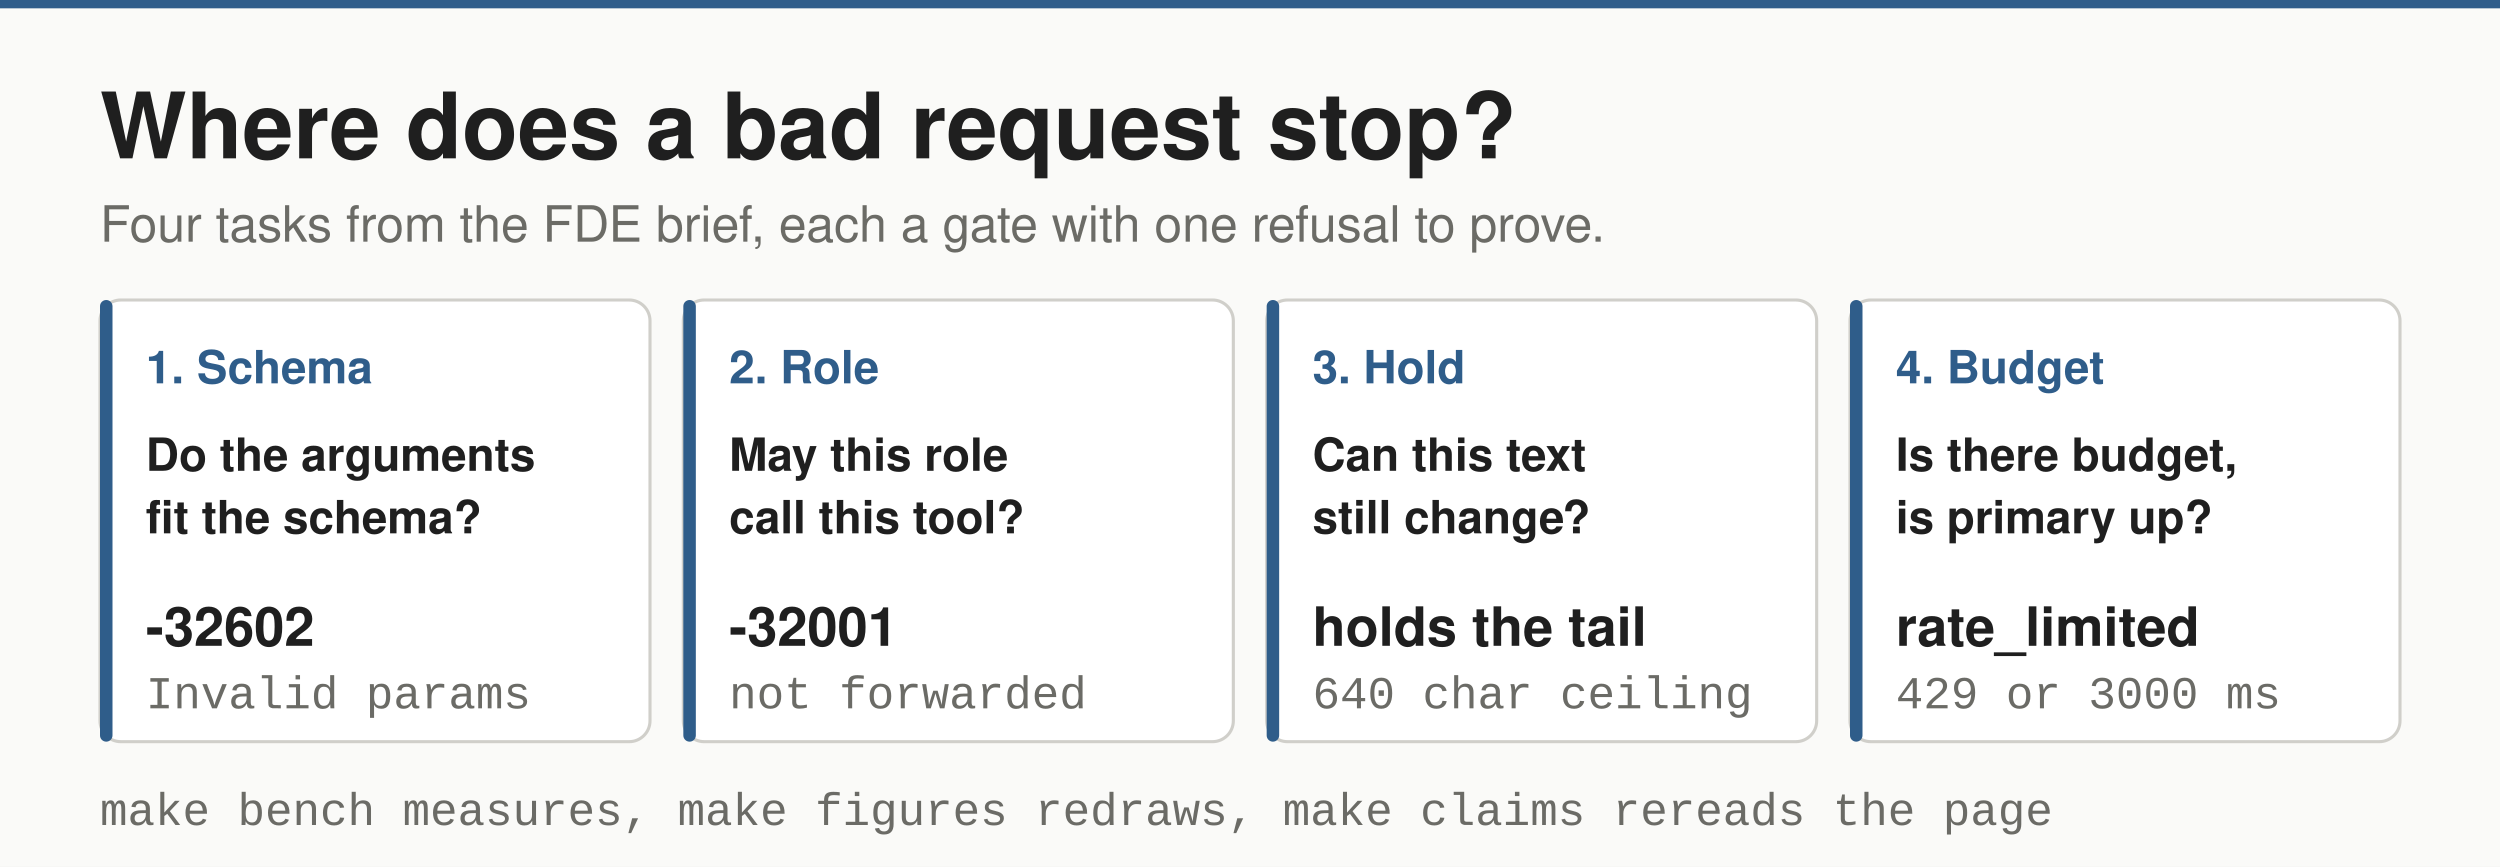
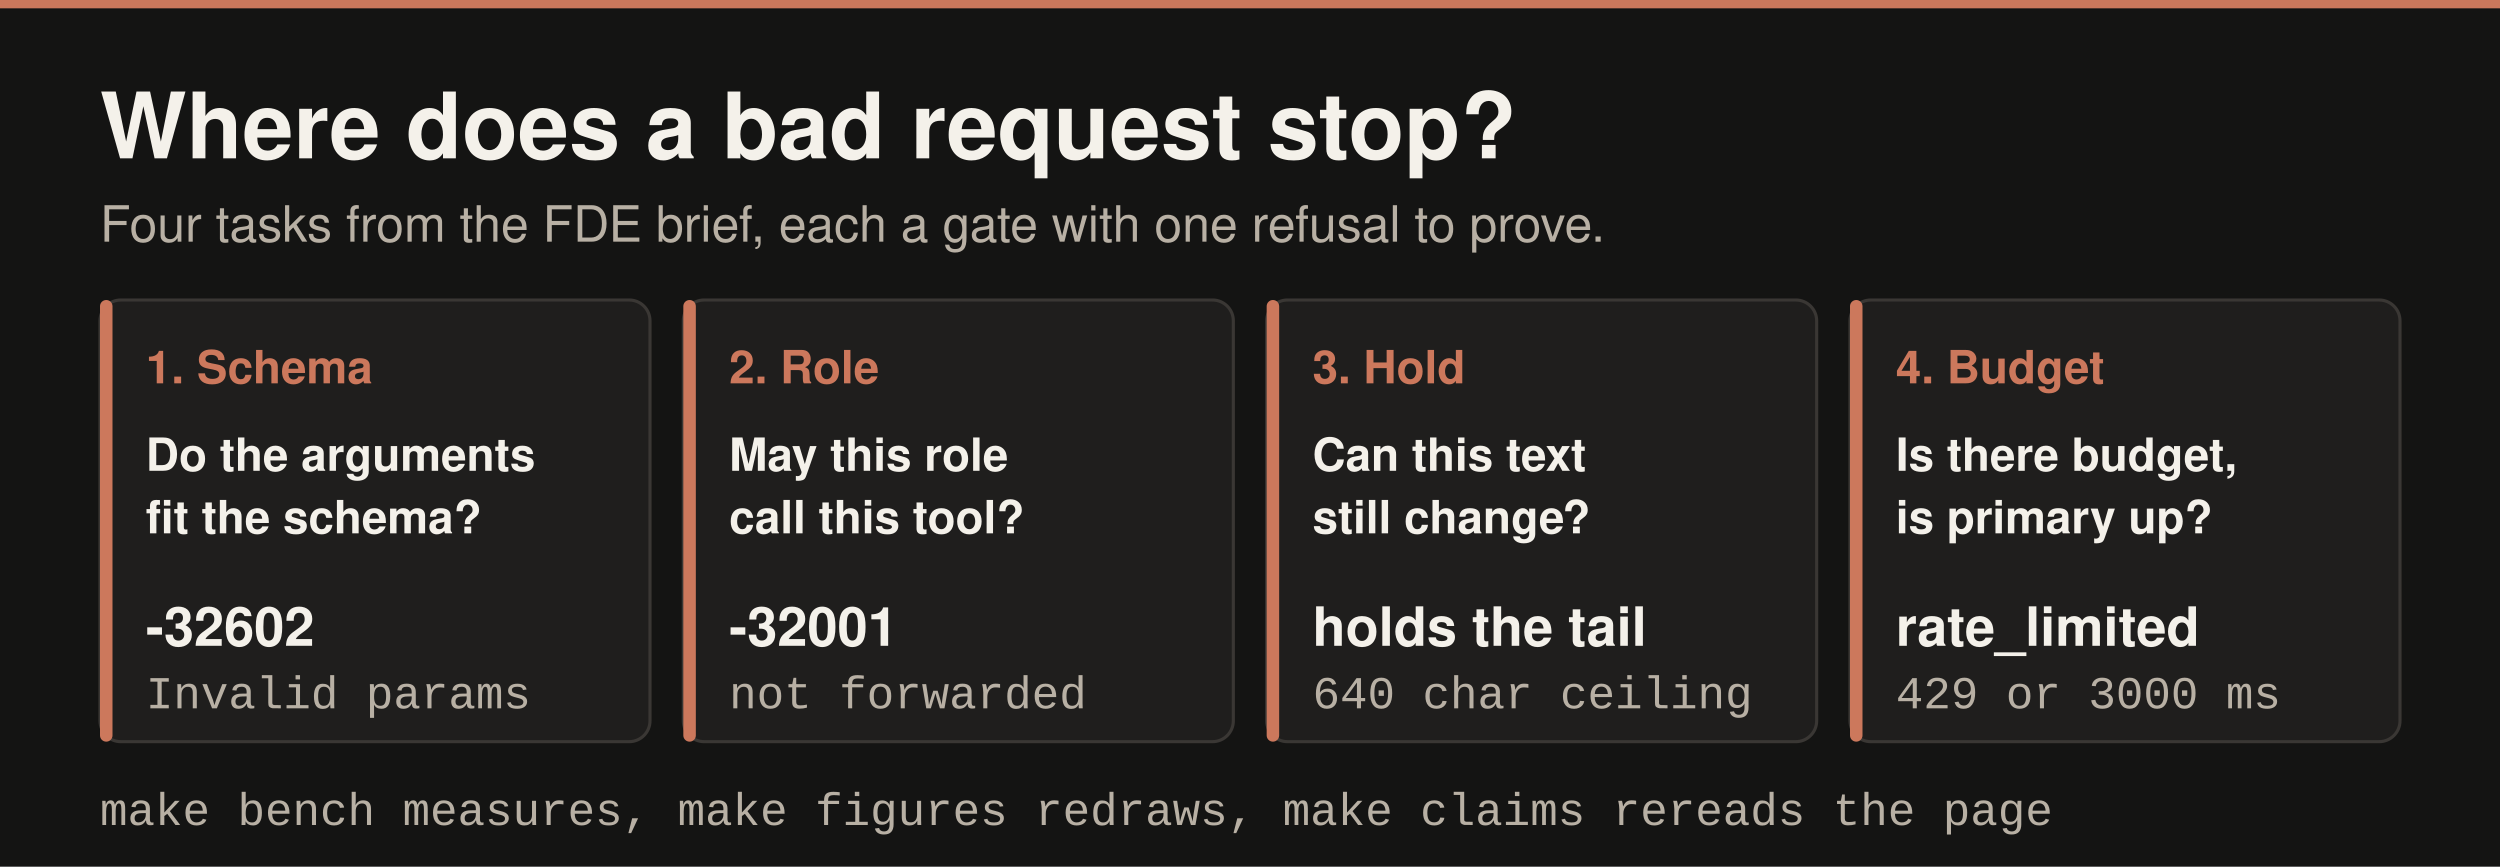
<svg xmlns="http://www.w3.org/2000/svg" viewBox="0 0 1200 416" role="img" aria-label="Where does a bad request stop? Four tasks from the FDE brief, each a gate with one refusal to prove. The schema gate asks whether the arguments fit the schema and refuses with -32602. The role gate asks whether this role may call this tool and refuses with -32001 before anything is forwarded. The hold gate asks whether this text can still change and holds it, 640 characters at most. The budget gate asks whether there is budget and whether the primary is up, refuses with rate_limited, and fails over on a 429 or 3000 ms.">
-   <rect x="0" y="0" width="1200" height="416" fill="#FAFAF8" />
-   <rect x="0" y="0" width="1200" height="4" fill="#2F5D8A" />
-   <text x="48" y="76" font-family="Helvetica Neue,Helvetica,Arial,sans-serif" font-size="44" font-weight="700" fill="#1F1F1F" text-anchor="start">Where does a bad request stop?</text>
-   <text x="48" y="116" font-family="Helvetica Neue,Helvetica,Arial,sans-serif" font-size="24" font-weight="400" fill="#6B6B66" text-anchor="start">Four tasks from the FDE brief, each a gate with one refusal to prove.</text>
-   <rect x="48" y="144" width="264" height="212" rx="10" fill="#FFFFFF" stroke="#D0CFCA" stroke-width="1.5" />
-   <rect x="48" y="144" width="6" height="212" rx="3" fill="#2F5D8A" />
-   <text x="70" y="184" font-family="Helvetica Neue,Helvetica,Arial,sans-serif" font-size="22" font-weight="700" fill="#2F5D8A" text-anchor="start">1. Schema</text>
-   <text x="70" y="226" font-family="Helvetica Neue,Helvetica,Arial,sans-serif" font-size="22" font-weight="700" fill="#1F1F1F" text-anchor="start">Do the arguments</text>
-   <text x="70" y="256" font-family="Helvetica Neue,Helvetica,Arial,sans-serif" font-size="22" font-weight="700" fill="#1F1F1F" text-anchor="start">fit the schema?</text>
-   <text x="70" y="310" font-family="Helvetica Neue,Helvetica,Arial,sans-serif" font-size="26" font-weight="700" fill="#1F1F1F" text-anchor="start">-32602</text>
-   <text x="70" y="340" font-family="SFMono-Regular,Menlo,Consolas,Liberation Mono,monospace" font-size="22" font-weight="400" fill="#6B6B66" text-anchor="start">Invalid params</text>
-   <rect x="328" y="144" width="264" height="212" rx="10" fill="#FFFFFF" stroke="#D0CFCA" stroke-width="1.5" />
-   <rect x="328" y="144" width="6" height="212" rx="3" fill="#2F5D8A" />
-   <text x="350" y="184" font-family="Helvetica Neue,Helvetica,Arial,sans-serif" font-size="22" font-weight="700" fill="#2F5D8A" text-anchor="start">2. Role</text>
-   <text x="350" y="226" font-family="Helvetica Neue,Helvetica,Arial,sans-serif" font-size="22" font-weight="700" fill="#1F1F1F" text-anchor="start">May this role</text>
-   <text x="350" y="256" font-family="Helvetica Neue,Helvetica,Arial,sans-serif" font-size="22" font-weight="700" fill="#1F1F1F" text-anchor="start">call this tool?</text>
-   <text x="350" y="310" font-family="Helvetica Neue,Helvetica,Arial,sans-serif" font-size="26" font-weight="700" fill="#1F1F1F" text-anchor="start">-32001</text>
-   <text x="350" y="340" font-family="SFMono-Regular,Menlo,Consolas,Liberation Mono,monospace" font-size="22" font-weight="400" fill="#6B6B66" text-anchor="start">not forwarded</text>
-   <rect x="608" y="144" width="264" height="212" rx="10" fill="#FFFFFF" stroke="#D0CFCA" stroke-width="1.5" />
-   <rect x="608" y="144" width="6" height="212" rx="3" fill="#2F5D8A" />
-   <text x="630" y="184" font-family="Helvetica Neue,Helvetica,Arial,sans-serif" font-size="22" font-weight="700" fill="#2F5D8A" text-anchor="start">3. Hold</text>
-   <text x="630" y="226" font-family="Helvetica Neue,Helvetica,Arial,sans-serif" font-size="22" font-weight="700" fill="#1F1F1F" text-anchor="start">Can this text</text>
-   <text x="630" y="256" font-family="Helvetica Neue,Helvetica,Arial,sans-serif" font-size="22" font-weight="700" fill="#1F1F1F" text-anchor="start">still change?</text>
-   <text x="630" y="310" font-family="Helvetica Neue,Helvetica,Arial,sans-serif" font-size="26" font-weight="700" fill="#1F1F1F" text-anchor="start">holds the tail</text>
-   <text x="630" y="340" font-family="SFMono-Regular,Menlo,Consolas,Liberation Mono,monospace" font-size="22" font-weight="400" fill="#6B6B66" text-anchor="start">640 char ceiling</text>
-   <rect x="888" y="144" width="264" height="212" rx="10" fill="#FFFFFF" stroke="#D0CFCA" stroke-width="1.5" />
-   <rect x="888" y="144" width="6" height="212" rx="3" fill="#2F5D8A" />
-   <text x="910" y="184" font-family="Helvetica Neue,Helvetica,Arial,sans-serif" font-size="22" font-weight="700" fill="#2F5D8A" text-anchor="start">4. Budget</text>
-   <text x="910" y="226" font-family="Helvetica Neue,Helvetica,Arial,sans-serif" font-size="22" font-weight="700" fill="#1F1F1F" text-anchor="start">Is there budget,</text>
-   <text x="910" y="256" font-family="Helvetica Neue,Helvetica,Arial,sans-serif" font-size="22" font-weight="700" fill="#1F1F1F" text-anchor="start">is primary up?</text>
-   <text x="910" y="310" font-family="Helvetica Neue,Helvetica,Arial,sans-serif" font-size="26" font-weight="700" fill="#1F1F1F" text-anchor="start">rate_limited</text>
-   <text x="910" y="340" font-family="SFMono-Regular,Menlo,Consolas,Liberation Mono,monospace" font-size="22" font-weight="400" fill="#6B6B66" text-anchor="start">429 or 3000 ms</text>
-   <text x="48" y="396" font-family="SFMono-Regular,Menlo,Consolas,Liberation Mono,monospace" font-size="22" font-weight="400" fill="#6B6B66" text-anchor="start">make bench measures, make figures redraws, make claims rereads the page</text>
+   <rect x="0" y="0" width="1200" height="416" fill="#141413" />
+   <rect x="0" y="0" width="1200" height="4" fill="#CC785C" />
+   <text x="48" y="76" font-family="Helvetica Neue,Helvetica,Arial,sans-serif" font-size="44" font-weight="700" fill="#F4F1EA" text-anchor="start">Where does a bad request stop?</text>
+   <text x="48" y="116" font-family="Helvetica Neue,Helvetica,Arial,sans-serif" font-size="24" font-weight="400" fill="#B8B0A4" text-anchor="start">Four tasks from the FDE brief, each a gate with one refusal to prove.</text>
+   <rect x="48" y="144" width="264" height="212" rx="10" fill="#1F1E1D" stroke="#3A3734" stroke-width="1.5" />
+   <rect x="48" y="144" width="6" height="212" rx="3" fill="#CC785C" />
+   <text x="70" y="184" font-family="Helvetica Neue,Helvetica,Arial,sans-serif" font-size="22" font-weight="700" fill="#CC785C" text-anchor="start">1. Schema</text>
+   <text x="70" y="226" font-family="Helvetica Neue,Helvetica,Arial,sans-serif" font-size="22" font-weight="700" fill="#F4F1EA" text-anchor="start">Do the arguments</text>
+   <text x="70" y="256" font-family="Helvetica Neue,Helvetica,Arial,sans-serif" font-size="22" font-weight="700" fill="#F4F1EA" text-anchor="start">fit the schema?</text>
+   <text x="70" y="310" font-family="Helvetica Neue,Helvetica,Arial,sans-serif" font-size="26" font-weight="700" fill="#F4F1EA" text-anchor="start">-32602</text>
+   <text x="70" y="340" font-family="SFMono-Regular,Menlo,Consolas,Liberation Mono,monospace" font-size="22" font-weight="400" fill="#B8B0A4" text-anchor="start">Invalid params</text>
+   <rect x="328" y="144" width="264" height="212" rx="10" fill="#1F1E1D" stroke="#3A3734" stroke-width="1.5" />
+   <rect x="328" y="144" width="6" height="212" rx="3" fill="#CC785C" />
+   <text x="350" y="184" font-family="Helvetica Neue,Helvetica,Arial,sans-serif" font-size="22" font-weight="700" fill="#CC785C" text-anchor="start">2. Role</text>
+   <text x="350" y="226" font-family="Helvetica Neue,Helvetica,Arial,sans-serif" font-size="22" font-weight="700" fill="#F4F1EA" text-anchor="start">May this role</text>
+   <text x="350" y="256" font-family="Helvetica Neue,Helvetica,Arial,sans-serif" font-size="22" font-weight="700" fill="#F4F1EA" text-anchor="start">call this tool?</text>
+   <text x="350" y="310" font-family="Helvetica Neue,Helvetica,Arial,sans-serif" font-size="26" font-weight="700" fill="#F4F1EA" text-anchor="start">-32001</text>
+   <text x="350" y="340" font-family="SFMono-Regular,Menlo,Consolas,Liberation Mono,monospace" font-size="22" font-weight="400" fill="#B8B0A4" text-anchor="start">not forwarded</text>
+   <rect x="608" y="144" width="264" height="212" rx="10" fill="#1F1E1D" stroke="#3A3734" stroke-width="1.5" />
+   <rect x="608" y="144" width="6" height="212" rx="3" fill="#CC785C" />
+   <text x="630" y="184" font-family="Helvetica Neue,Helvetica,Arial,sans-serif" font-size="22" font-weight="700" fill="#CC785C" text-anchor="start">3. Hold</text>
+   <text x="630" y="226" font-family="Helvetica Neue,Helvetica,Arial,sans-serif" font-size="22" font-weight="700" fill="#F4F1EA" text-anchor="start">Can this text</text>
+   <text x="630" y="256" font-family="Helvetica Neue,Helvetica,Arial,sans-serif" font-size="22" font-weight="700" fill="#F4F1EA" text-anchor="start">still change?</text>
+   <text x="630" y="310" font-family="Helvetica Neue,Helvetica,Arial,sans-serif" font-size="26" font-weight="700" fill="#F4F1EA" text-anchor="start">holds the tail</text>
+   <text x="630" y="340" font-family="SFMono-Regular,Menlo,Consolas,Liberation Mono,monospace" font-size="22" font-weight="400" fill="#B8B0A4" text-anchor="start">640 char ceiling</text>
+   <rect x="888" y="144" width="264" height="212" rx="10" fill="#1F1E1D" stroke="#3A3734" stroke-width="1.5" />
+   <rect x="888" y="144" width="6" height="212" rx="3" fill="#CC785C" />
+   <text x="910" y="184" font-family="Helvetica Neue,Helvetica,Arial,sans-serif" font-size="22" font-weight="700" fill="#CC785C" text-anchor="start">4. Budget</text>
+   <text x="910" y="226" font-family="Helvetica Neue,Helvetica,Arial,sans-serif" font-size="22" font-weight="700" fill="#F4F1EA" text-anchor="start">Is there budget,</text>
+   <text x="910" y="256" font-family="Helvetica Neue,Helvetica,Arial,sans-serif" font-size="22" font-weight="700" fill="#F4F1EA" text-anchor="start">is primary up?</text>
+   <text x="910" y="310" font-family="Helvetica Neue,Helvetica,Arial,sans-serif" font-size="26" font-weight="700" fill="#F4F1EA" text-anchor="start">rate_limited</text>
+   <text x="910" y="340" font-family="SFMono-Regular,Menlo,Consolas,Liberation Mono,monospace" font-size="22" font-weight="400" fill="#B8B0A4" text-anchor="start">429 or 3000 ms</text>
+   <text x="48" y="396" font-family="SFMono-Regular,Menlo,Consolas,Liberation Mono,monospace" font-size="22" font-weight="400" fill="#B8B0A4" text-anchor="start">make bench measures, make figures redraws, make claims rereads the page</text>
</svg>
